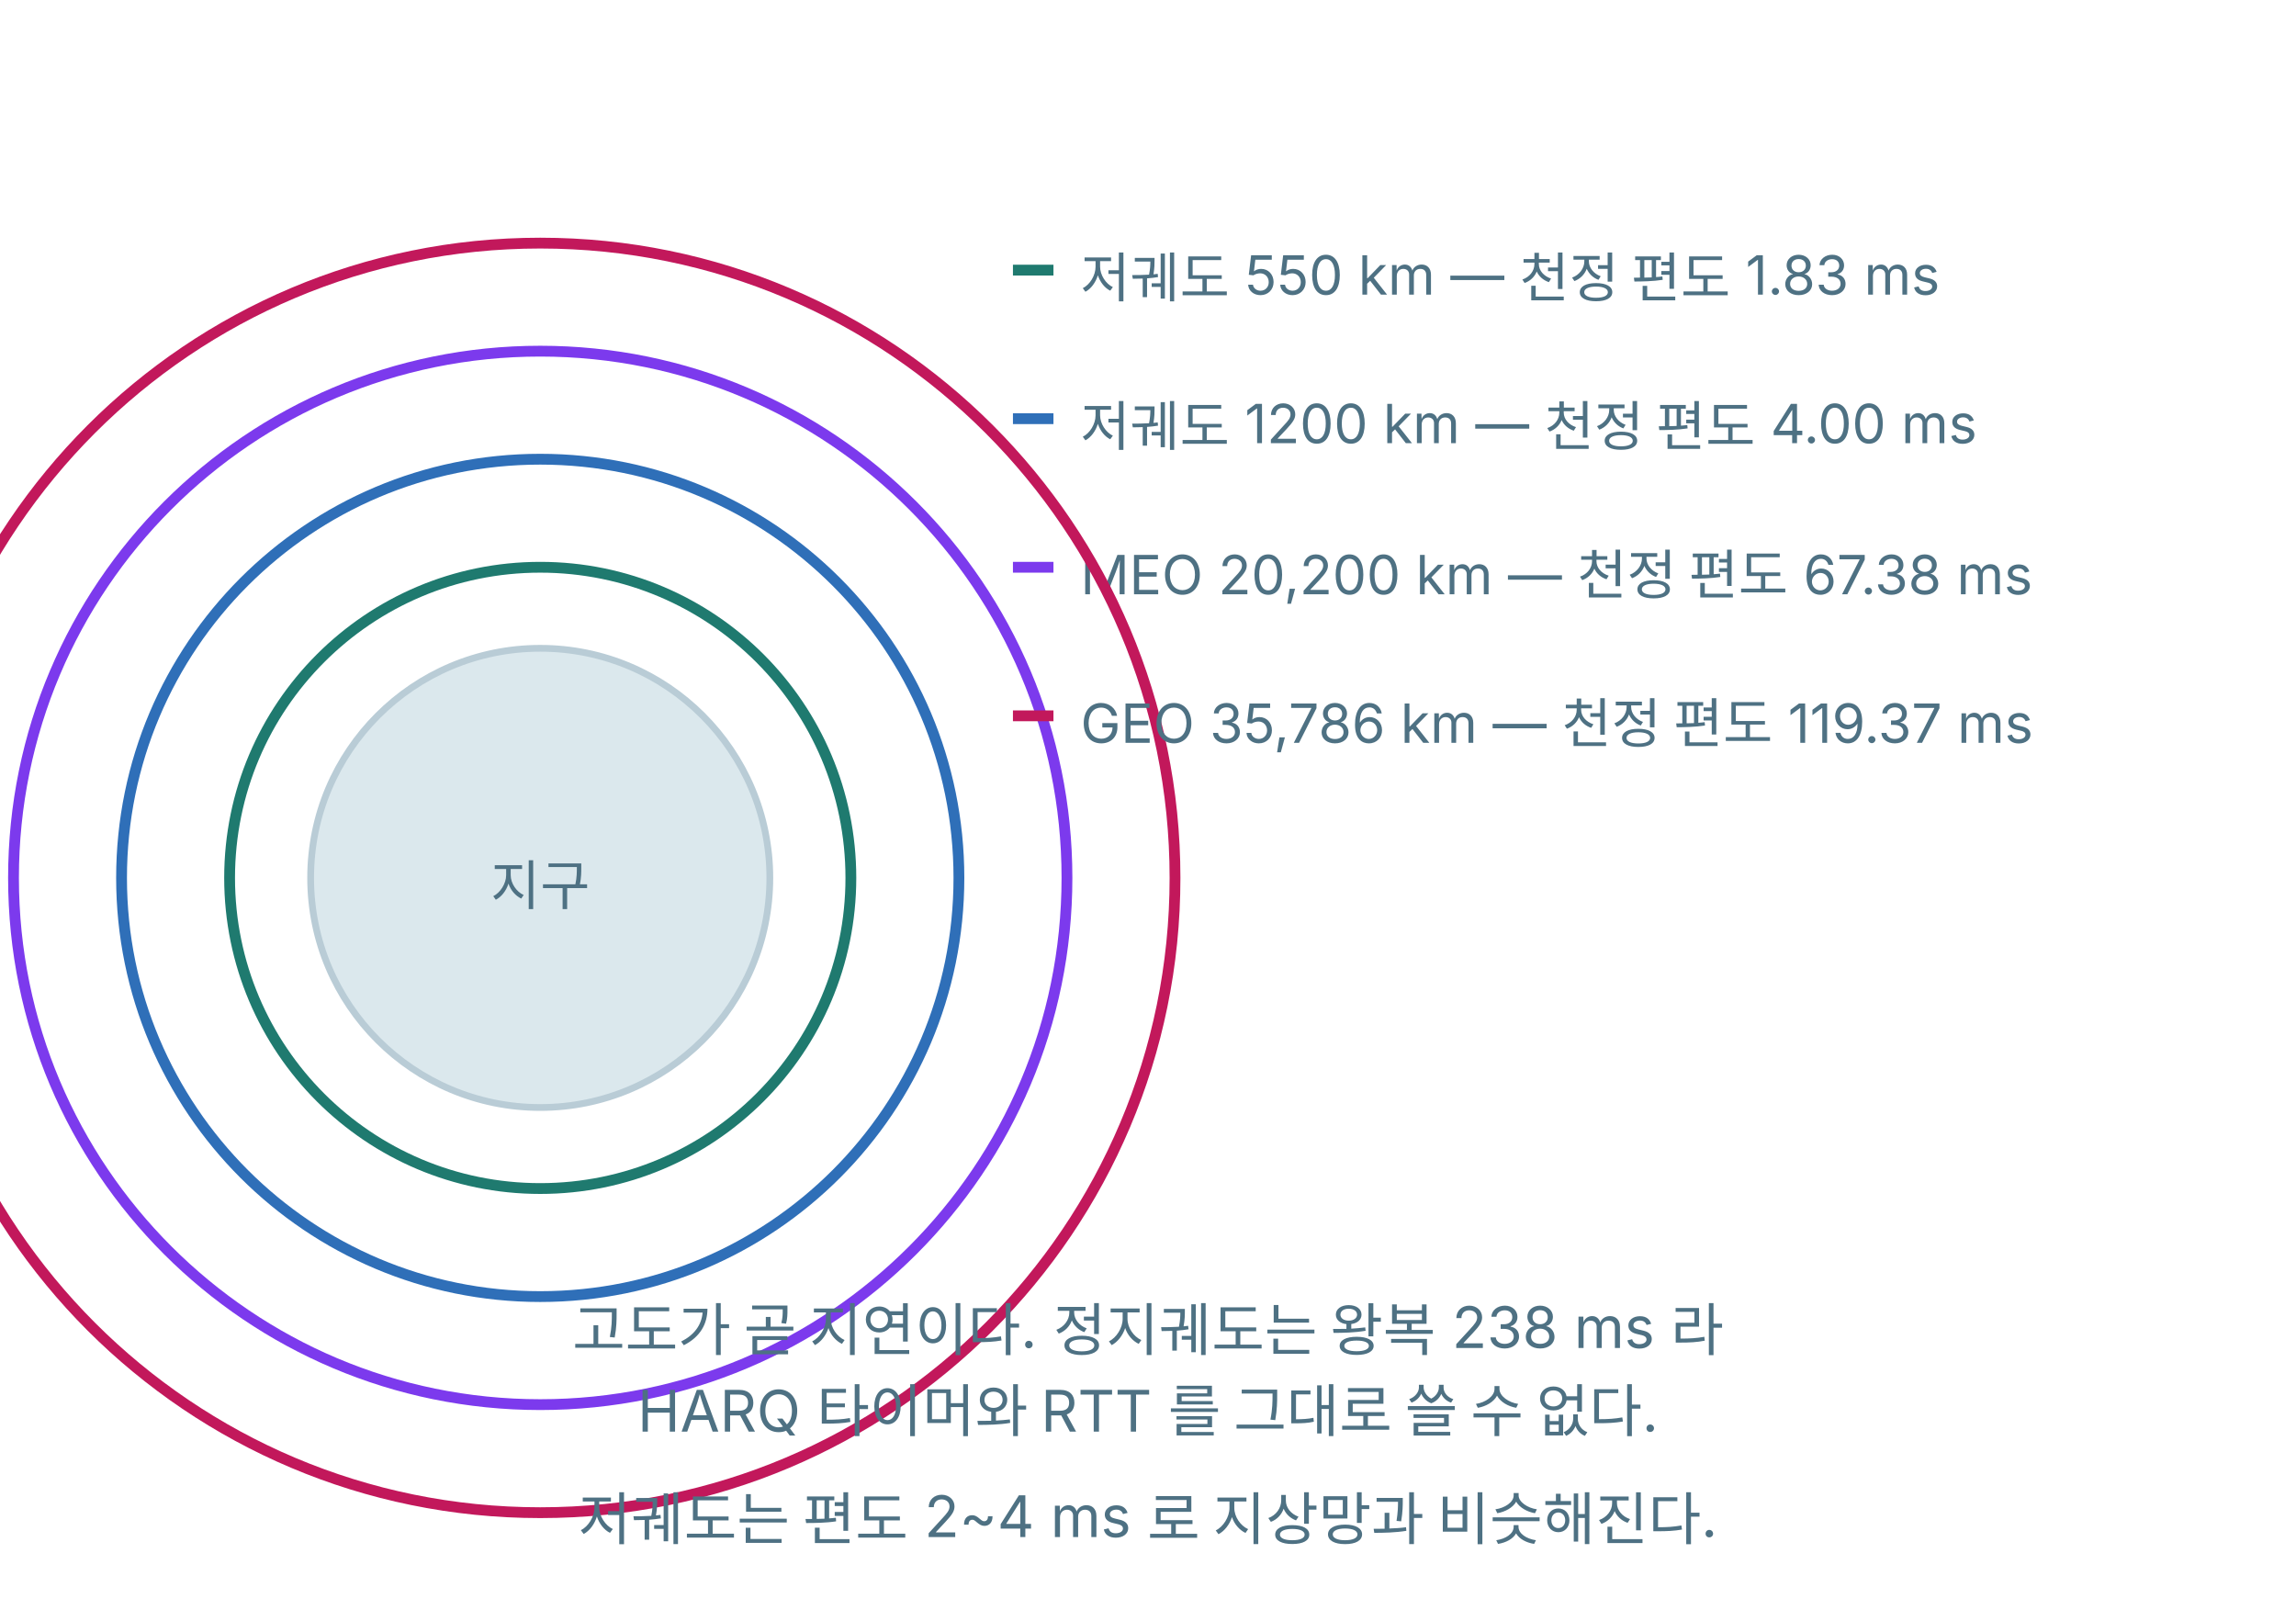
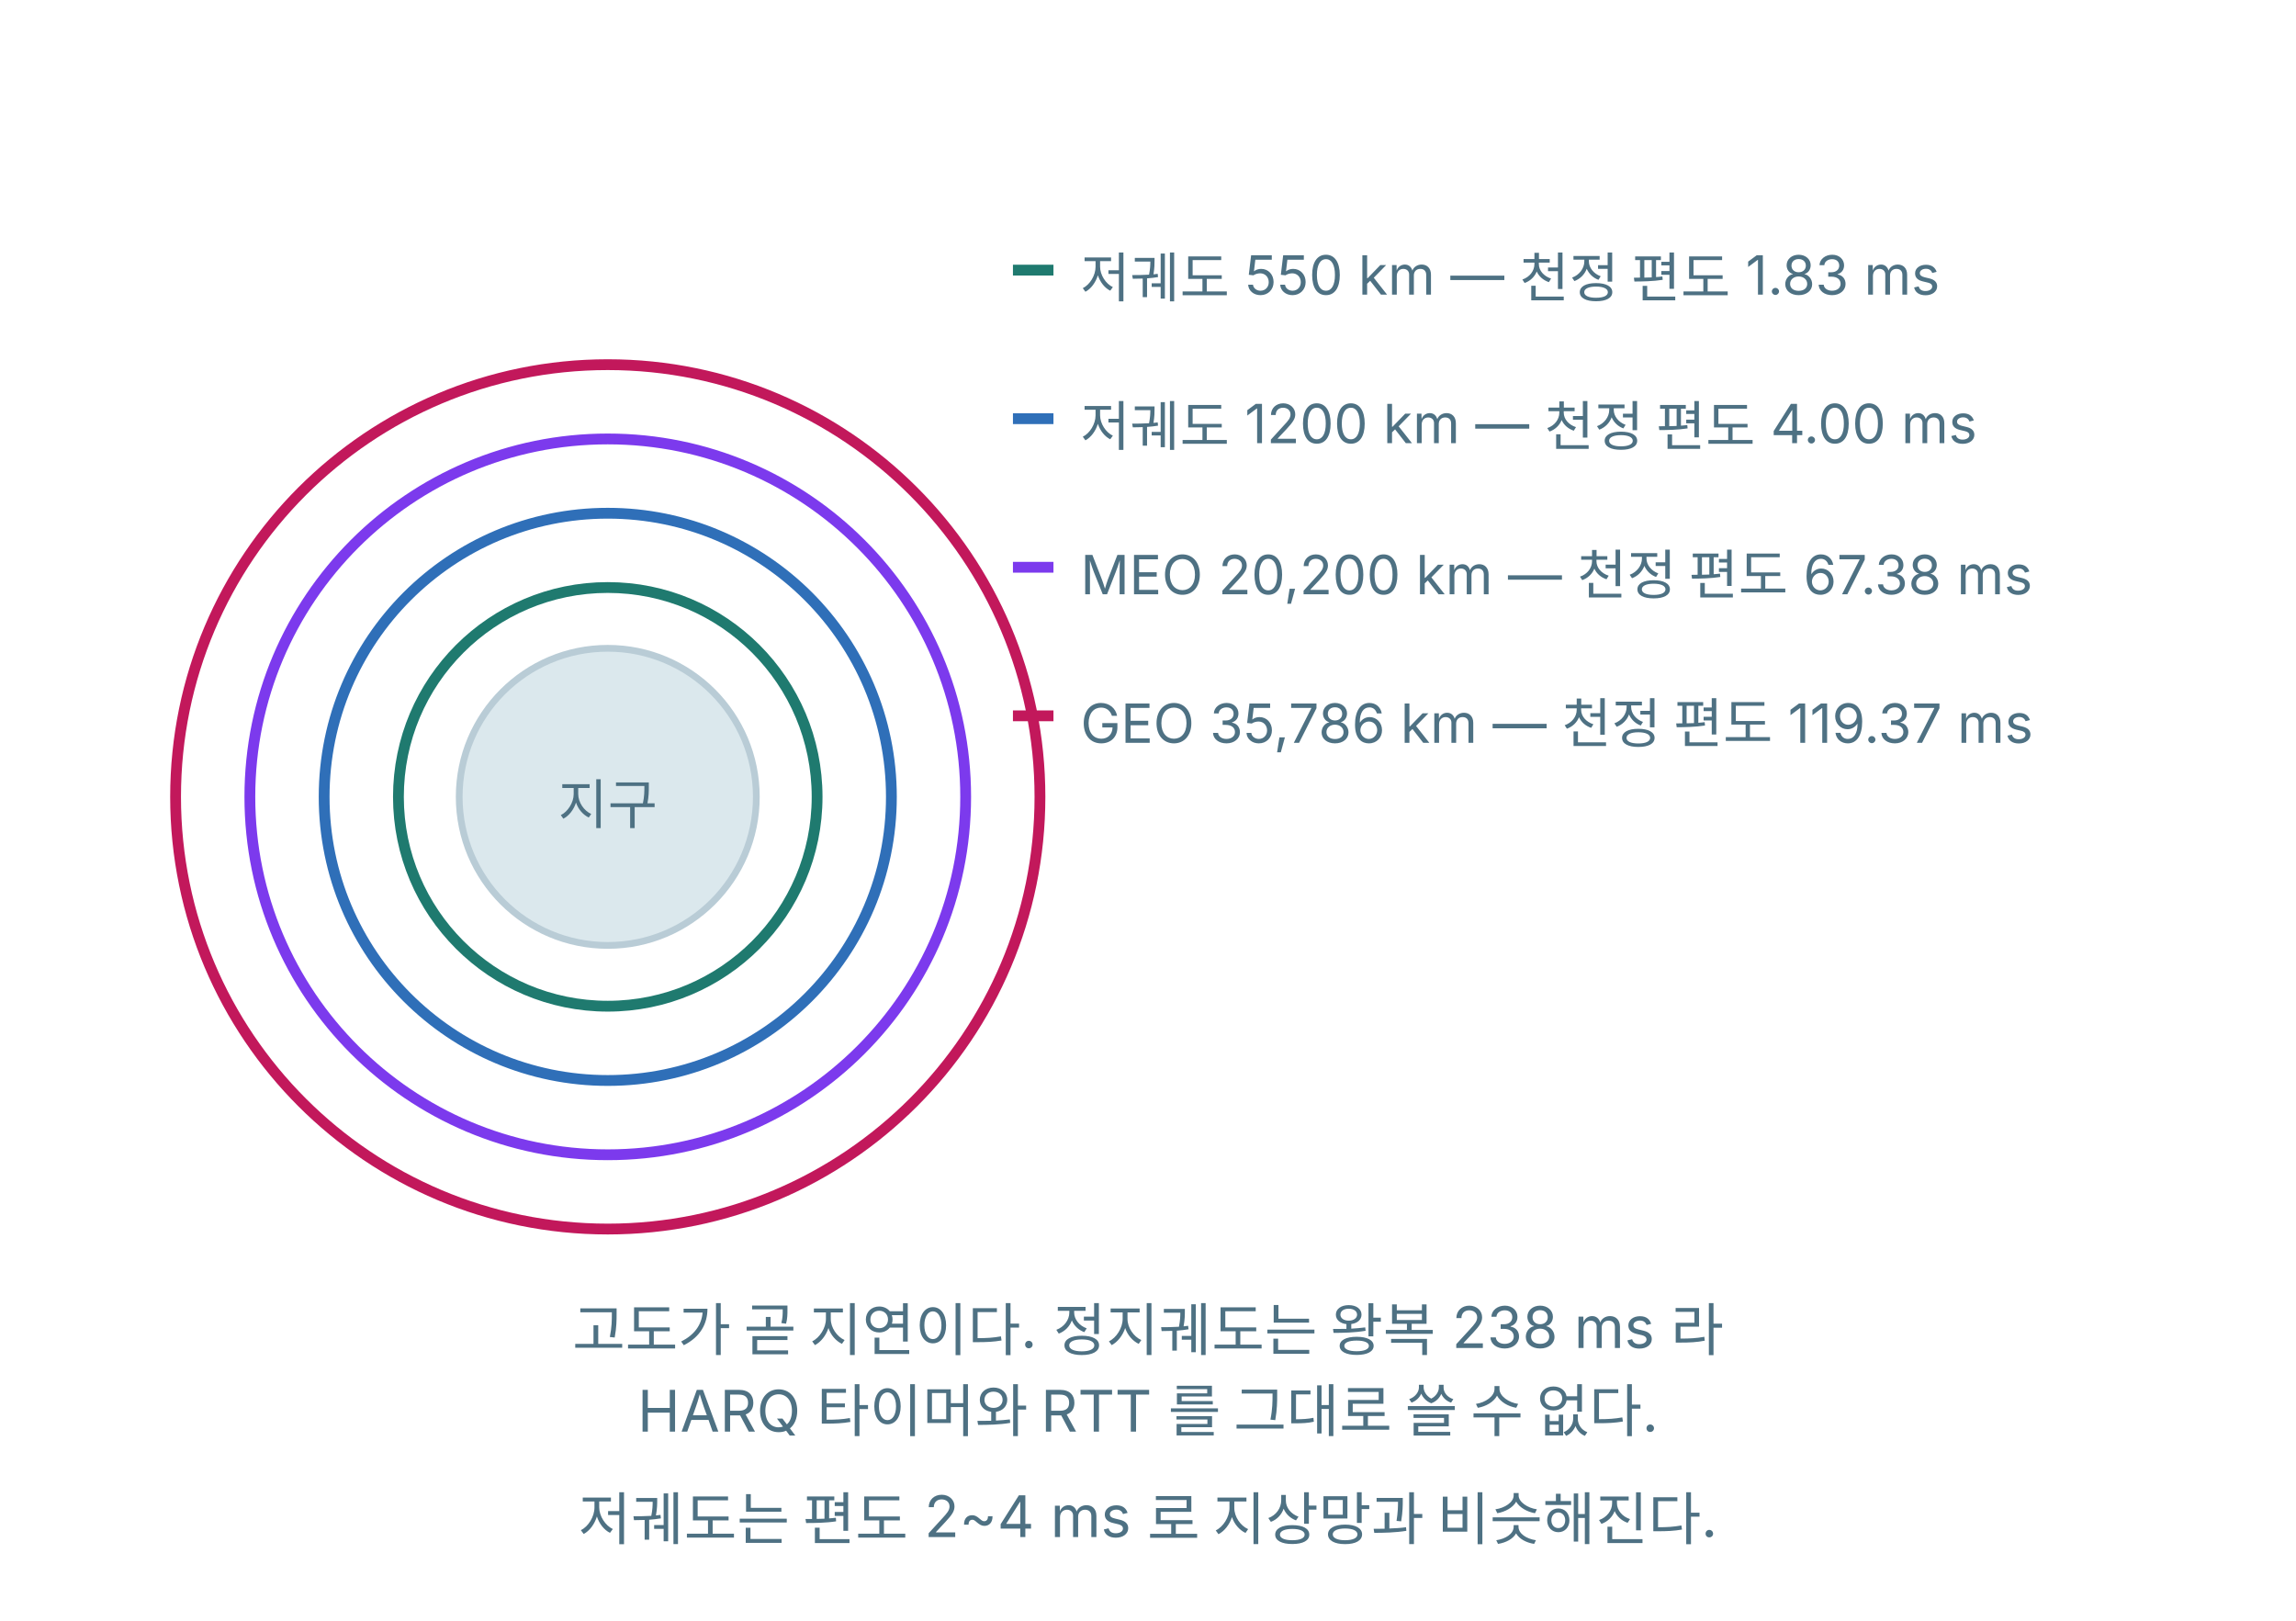
<svg xmlns="http://www.w3.org/2000/svg" class="diag" viewBox="0 0 340 240" role="img" aria-label="궤도 고도와 편도 지연">
  <style>
.diag text{font-family:-apple-system,"Noto Sans KR",sans-serif}
.frame{fill:none;stroke:var(--border,#b9ccd6);stroke-width:1}
.ax{stroke:var(--muted,#4e7183);stroke-width:1;fill:none}
.grid{stroke:var(--border,#d4e0e6);stroke-width:.6;
 stroke-dasharray:2 3;fill:none}
.tick{font-size:8px;fill:var(--muted,#4e7183)}
.axname{font-size:9px;fill:var(--accent2,#123f52);font-weight:700}
.key{font-size:9px;fill:var(--accent2,#123f52);font-weight:700}
.cap{font-size:8.5px;fill:var(--muted,#4e7183)}
.cv{fill:none;stroke:var(--accent,#1f6f8b);stroke-width:1.6}
.cv1{fill:none;stroke:var(--g1,#9c6b3f);stroke-width:1.6}
.cv2{fill:none;stroke:var(--g2,#1f7a6f);stroke-width:1.6}
.cv3{fill:none;stroke:var(--g3,#2f6fb8);stroke-width:1.6}
.cv4{fill:none;stroke:var(--g4,#7c3aed);stroke-width:1.6}
.cv5{fill:none;stroke:var(--g5,#c2185b);stroke-width:1.6}
.cv6{fill:none;stroke:var(--g6,#5b7a3a);stroke-width:1.6}
.cvd{fill:none;stroke:var(--muted,#4e7183);stroke-width:1.2;
 stroke-dasharray:4 3}
.dot{fill:var(--accent,#1f6f8b);stroke:none}
.dot2{fill:var(--special,#7c3aed);stroke:none}
.dotn{fill:var(--muted,#4e7183);opacity:.35;stroke:none}
.cell{fill:var(--panel,#fff);stroke:var(--border,#b9ccd6);
 stroke-width:1}
.cell.a{fill:rgba(31,111,139,.16)}
.cell.b{fill:rgba(194,24,91,.14)}
.cell.c{fill:rgba(46,158,91,.14)}
.cell.d{fill:rgba(217,119,6,.16)}
.cell.e{fill:rgba(124,58,237,.14)}
.cell.f{fill:rgba(85,112,143,.12)}
.tie{stroke:var(--net,#7b8794);stroke-width:1;fill:none}
.tie.hot{stroke:var(--special,#7c3aed);stroke-width:1.6}
</style>
-   <circle cx="80.00" cy="130.00" r="34.00" class="cell a" />
-   <text x="80.00" y="134.00" class="tick" text-anchor="middle">지구</text>
-   <circle cx="80.00" cy="130.00" r="46.00" class="cv2" />
+   <circle cx="90.00" cy="118.00" r="22.00" class="cell a" />
+   <text x="90.00" y="122.00" class="tick" text-anchor="middle">지구</text>
+   <circle cx="90.00" cy="118.00" r="31.00" class="cv2" />
  <text x="160.00" y="44.00" class="tick" text-anchor="start">저궤도 550 km — 천정 편도 1.83 ms</text>
  <line x1="150.00" y1="40.00" x2="156.00" y2="40.00" class="cv2" />
-   <circle cx="80.00" cy="130.00" r="62.00" class="cv3" />
+   <circle cx="90.00" cy="118.00" r="42.00" class="cv3" />
  <text x="160.00" y="66.00" class="tick" text-anchor="start">저궤도 1200 km — 천정 편도 4.00 ms</text>
  <line x1="150.00" y1="62.00" x2="156.00" y2="62.00" class="cv3" />
-   <circle cx="80.00" cy="130.00" r="78.00" class="cv4" />
+   <circle cx="90.00" cy="118.00" r="53.00" class="cv4" />
  <text x="160.00" y="88.00" class="tick" text-anchor="start">MEO 20,200 km — 천정 편도 67.38 ms</text>
  <line x1="150.00" y1="84.00" x2="156.00" y2="84.00" class="cv4" />
-   <circle cx="80.00" cy="130.00" r="94.00" class="cv5" />
+   <circle cx="90.00" cy="118.00" r="64.00" class="cv5" />
  <text x="160.00" y="110.00" class="tick" text-anchor="start">GEO 35,786 km — 천정 편도 119.37 ms</text>
  <line x1="150.00" y1="106.00" x2="156.00" y2="106.00" class="cv5" />
  <text x="170.00" y="200.00" class="cap" text-anchor="middle">고도가 곧 지연이다. 정지궤도는 왕복 238 ms 라</text>
  <text x="170.00" y="212.00" class="cap" text-anchor="middle">HARQ 타이머와 RTT 를 그대로 쓸 수 없다.</text>
  <text x="170.00" y="228.00" class="cap" text-anchor="middle">저궤도는 편도 2~4 ms 로 지상망과 비슷해진다.</text>
</svg>
